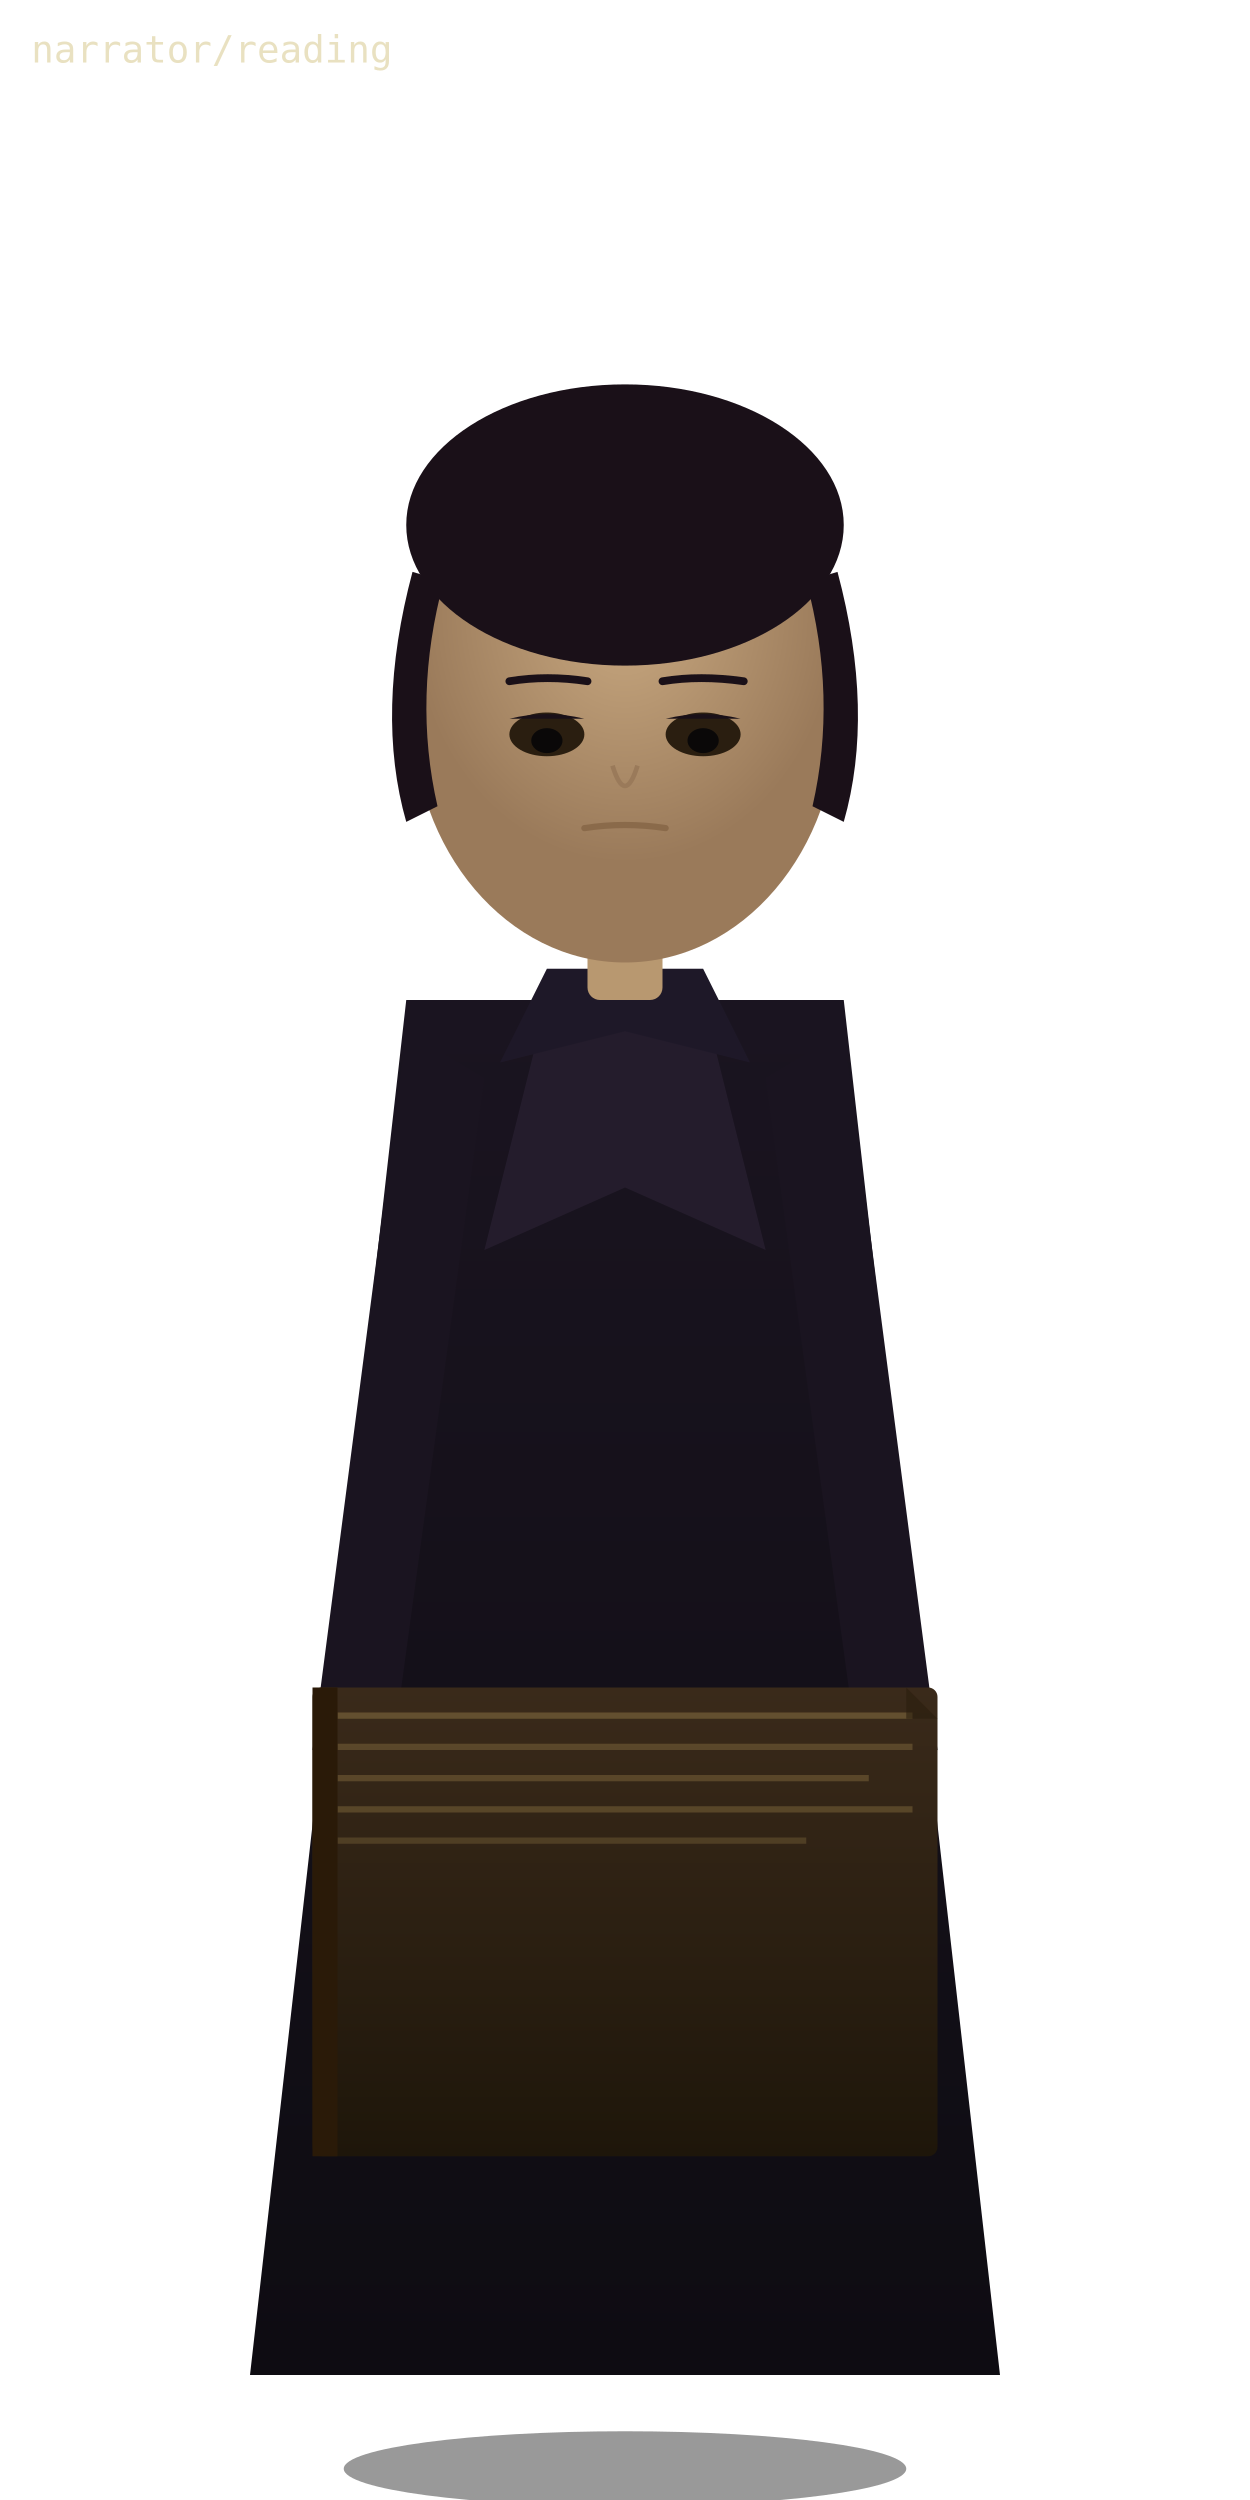
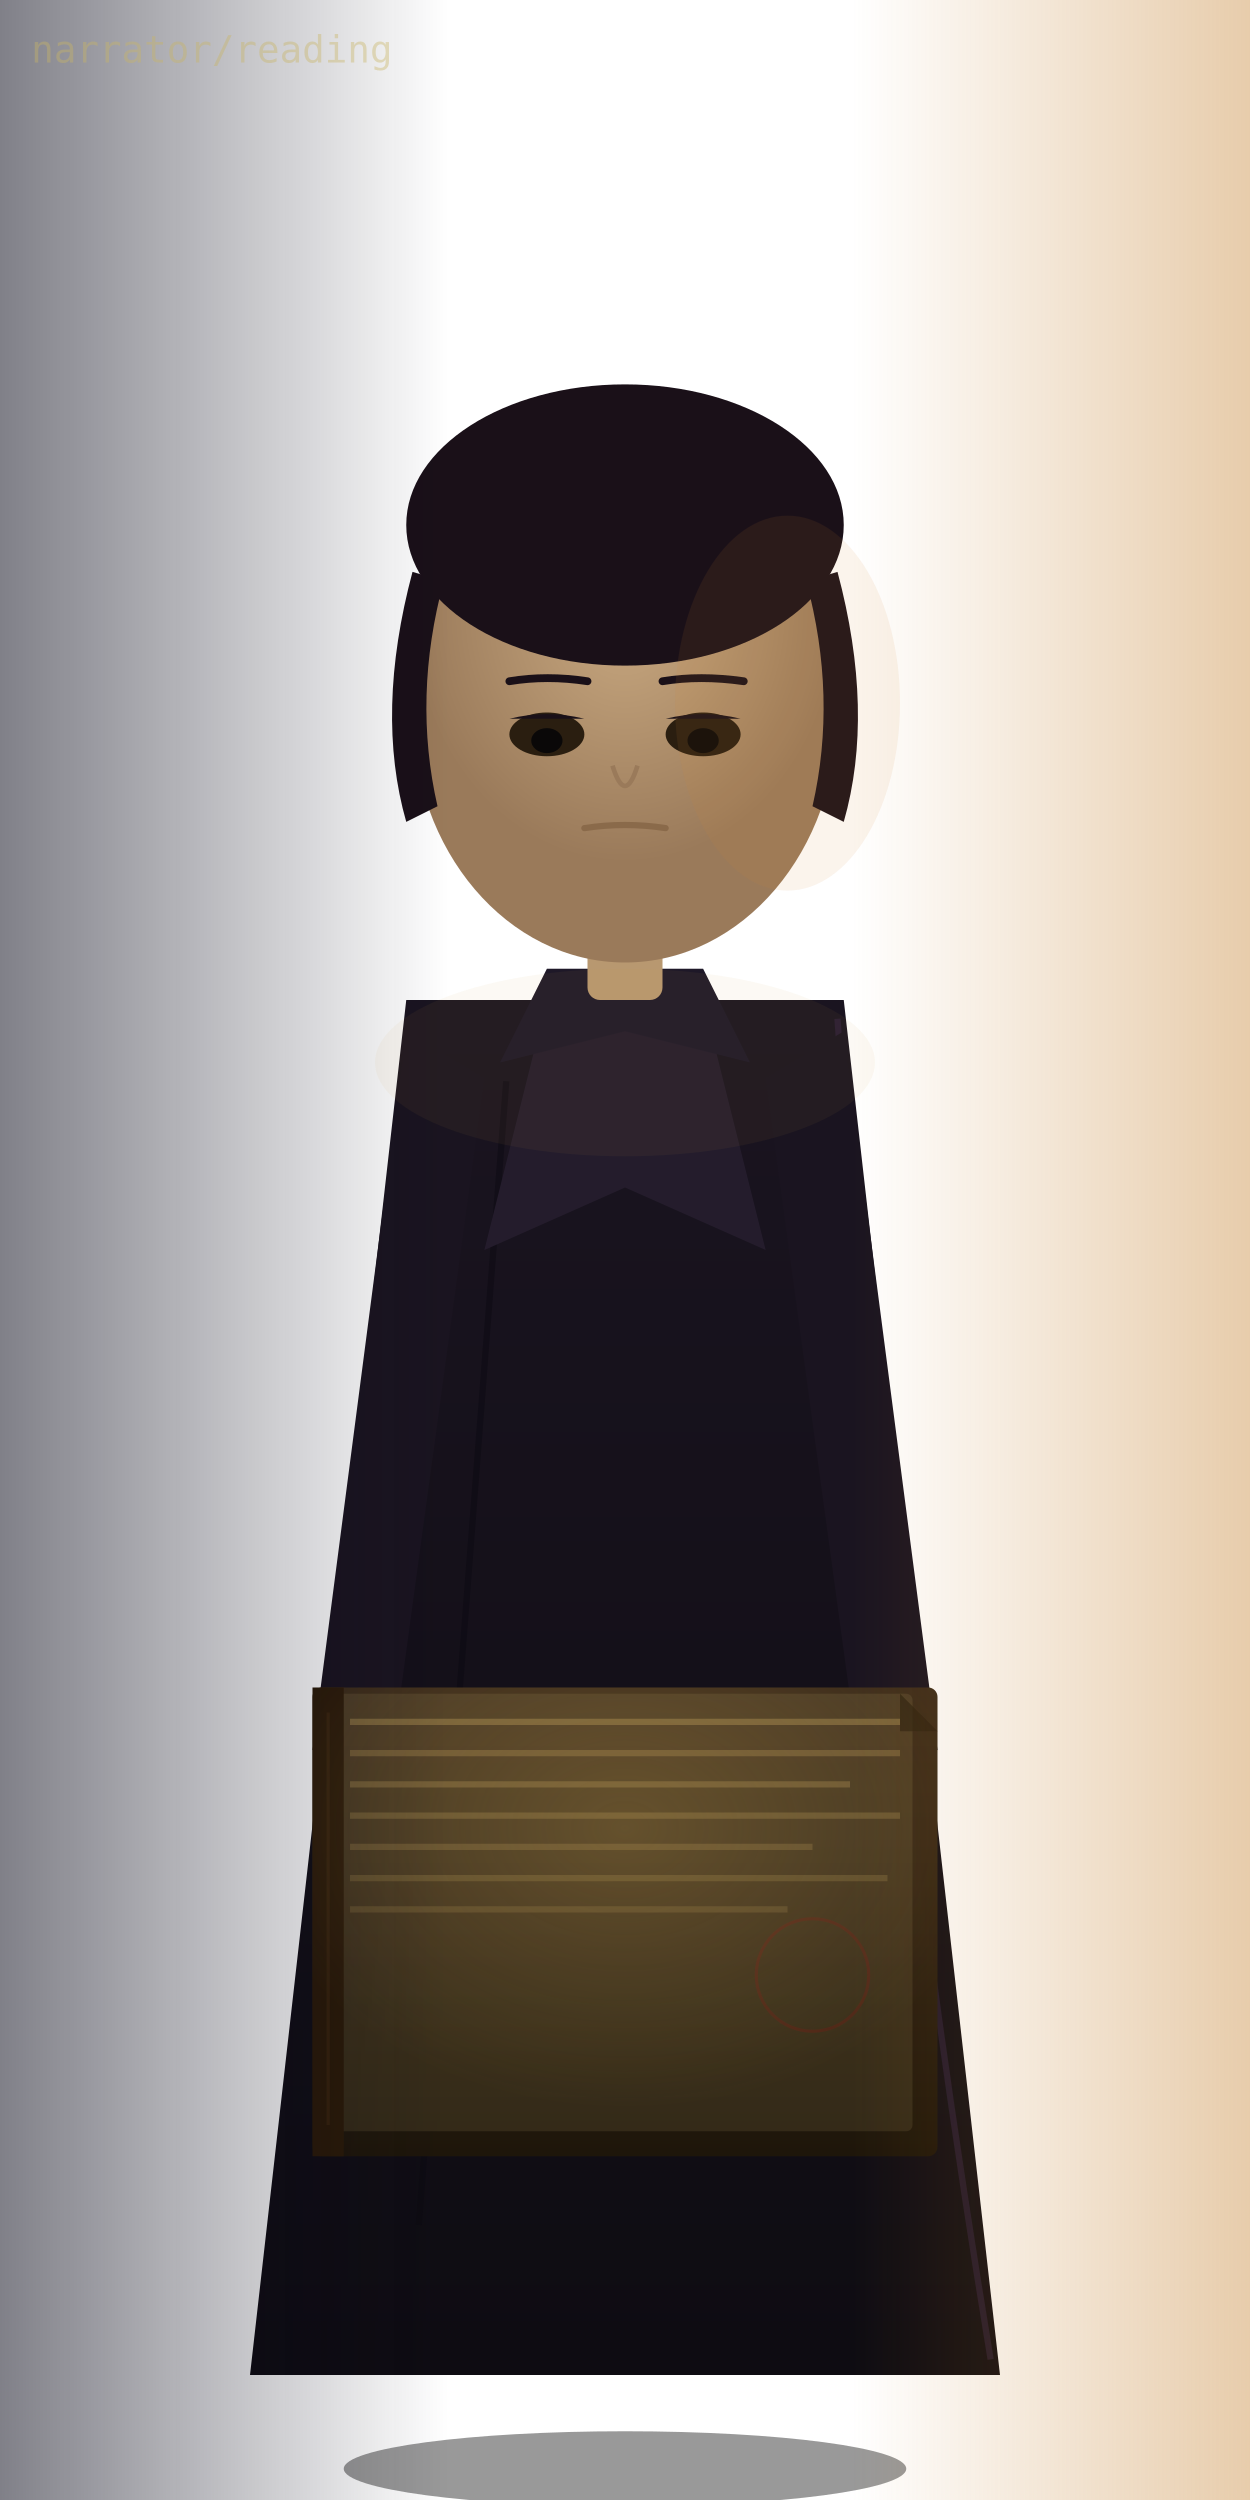
<svg xmlns="http://www.w3.org/2000/svg" viewBox="0 0 400 800" width="400" height="800">
  <defs>
    <linearGradient id="coat" x1="0" y1="0" x2="0" y2="1">
      <stop offset="0%" stop-color="#1a1420" />
      <stop offset="100%" stop-color="#0e0c12" />
    </linearGradient>
    <radialGradient id="face_light" cx="50%" cy="30%" r="50%">
      <stop offset="0%" stop-color="#c8a880" />
      <stop offset="100%" stop-color="#9a7a5a" />
    </radialGradient>
    <linearGradient id="book_cover" x1="0" y1="0" x2="0" y2="1">
      <stop offset="0%" stop-color="#3a2a1a" />
      <stop offset="100%" stop-color="#1e160a" />
    </linearGradient>
+     <linearGradient id="rim_r" x1="0" y1="0" x2="1" y2="0">
+       <stop offset="0%" stop-color="#c07820" stop-opacity="0" />
+       <stop offset="68%" stop-color="#c07820" stop-opacity="0" />
+       <stop offset="100%" stop-color="#c07820" stop-opacity="0.38" />
+     </linearGradient>
+     <linearGradient id="shadow_l" x1="0" y1="0" x2="1" y2="0">
+       <stop offset="0%" stop-color="#080818" stop-opacity="0.52" />
+       <stop offset="36%" stop-color="#080818" stop-opacity="0" />
+       <stop offset="100%" stop-color="#000" stop-opacity="0" />
+     </linearGradient>
+     <radialGradient id="doc_glow" cx="50%" cy="30%" r="60%">
+       <stop offset="0%" stop-color="#c8a050" stop-opacity="0.25" />
+       <stop offset="100%" stop-color="#c8a050" stop-opacity="0" />
+     </radialGradient>
  </defs>
  <ellipse cx="200" cy="790" rx="90" ry="12" fill="#000" opacity="0.4" />
  <path d="M 130,320 L 80,760 L 320,760 L 270,320 Z" fill="url(#coat)" />
+   <line x1="162" y1="346" x2="134" y2="712" stroke="#0a0810" stroke-width="2" opacity="0.48" />
+   <path d="M 268,326 Q 282,542 317,755" stroke="#38264a" stroke-width="2" fill="none" opacity="0.44" />
  <path d="M 175,320 L 155,400 L 200,380 L 245,400 L 225,320 Z" fill="#241c2c" />
  <path d="M 175,310 L 160,340 L 200,330 L 240,340 L 225,310 Z" fill="#1e1828" />
  <path d="M 130,330 L 100,560 L 125,565 L 155,345 Z" fill="#1a1420" />
  <path d="M 270,330 L 300,560 L 275,565 L 245,345 Z" fill="#1a1420" />
  <rect x="100" y="540" width="200" height="150" fill="url(#book_cover)" rx="3" />
-   <rect x="108" y="548" width="184" height="2" fill="#c8a860" opacity="0.3" />
-   <rect x="108" y="558" width="184" height="2" fill="#c8a860" opacity="0.25" />
-   <rect x="108" y="568" width="170" height="2" fill="#c8a860" opacity="0.25" />
-   <rect x="108" y="578" width="184" height="2" fill="#c8a860" opacity="0.25" />
-   <rect x="108" y="588" width="150" height="2" fill="#c8a860" opacity="0.2" />
-   <path d="M 290,540 L 300,550 L 290,550 Z" fill="#2a1e0e" opacity="0.6" />
-   <rect x="100" y="540" width="8" height="150" fill="#2a1a08" />
+   <rect x="108" y="542" width="184" height="140" fill="#c8b87a" opacity="0.12" rx="2" />
+   <rect x="112" y="550" width="176" height="2" fill="#c8a860" opacity="0.35" />
+   <rect x="112" y="560" width="176" height="2" fill="#c8a860" opacity="0.28" />
+   <rect x="112" y="570" width="160" height="2" fill="#c8a860" opacity="0.28" />
+   <rect x="112" y="580" width="176" height="2" fill="#c8a860" opacity="0.25" />
+   <rect x="112" y="590" width="148" height="2" fill="#c8a860" opacity="0.22" />
+   <rect x="112" y="600" width="172" height="2" fill="#c8a860" opacity="0.20" />
+   <rect x="112" y="610" width="140" height="2" fill="#c8a860" opacity="0.18" />
+   <path d="M 288,542 L 300,554 L 288,554 Z" fill="#2a1e0e" opacity="0.7" />
+   <ellipse cx="260" cy="632" rx="18" ry="18" fill="none" stroke="#8a1010" stroke-width="1" opacity="0.25" />
+   <rect x="100" y="540" width="10" height="150" fill="#2a1a08" />
+   <line x1="105" y1="548" x2="105" y2="680" stroke="#3e2810" stroke-width="1" opacity="0.6" />
+   <rect x="100" y="540" width="200" height="150" fill="url(#doc_glow)" />
  <rect x="188" y="255" width="24" height="65" fill="#b89870" rx="4" />
  <ellipse cx="200" cy="228" rx="68" ry="80" fill="url(#face_light)" />
  <ellipse cx="200" cy="168" rx="70" ry="45" fill="#1a1018" />
  <path d="M 132,183 Q 120,228 130,263 L 140,258 Q 132,223 142,186 Z" fill="#1a1018" />
  <path d="M 268,183 Q 280,228 270,263 L 260,258 Q 268,223 258,186 Z" fill="#1a1018" />
  <ellipse cx="175" cy="235" rx="12" ry="7" fill="#2a1e10" />
  <ellipse cx="225" cy="235" rx="12" ry="7" fill="#2a1e10" />
  <ellipse cx="175" cy="237" rx="5" ry="4" fill="#0a0808" />
  <ellipse cx="225" cy="237" rx="5" ry="4" fill="#0a0808" />
  <path d="M 163,230 Q 175,227 187,230" fill="#1a1018" stroke="none" />
  <path d="M 213,230 Q 225,227 237,230" fill="#1a1018" stroke="none" />
  <path d="M 163,218 Q 175,216 188,218" fill="none" stroke="#1a1018" stroke-width="2.5" stroke-linecap="round" />
  <path d="M 212,218 Q 224,216 238,218" fill="none" stroke="#1a1018" stroke-width="2.5" stroke-linecap="round" />
  <path d="M 196,245 Q 200,258 204,245" fill="none" stroke="#9a7a5a" stroke-width="1.5" />
  <path d="M 187,265 Q 200,263 213,265" fill="none" stroke="#8a6a4a" stroke-width="2" stroke-linecap="round" />
+   <rect x="0" y="0" width="400" height="800" fill="url(#rim_r)" />
+   <rect x="0" y="0" width="400" height="800" fill="url(#shadow_l)" />
+   <ellipse cx="252" cy="225" rx="36" ry="60" fill="#d08030" opacity="0.09" />
+   <ellipse cx="200" cy="340" rx="80" ry="30" fill="#c8a040" opacity="0.06" />
  <text x="10" y="20" font-family="monospace" font-size="12" fill="rgba(200,180,100,0.4)">narrator/reading</text>
</svg>
